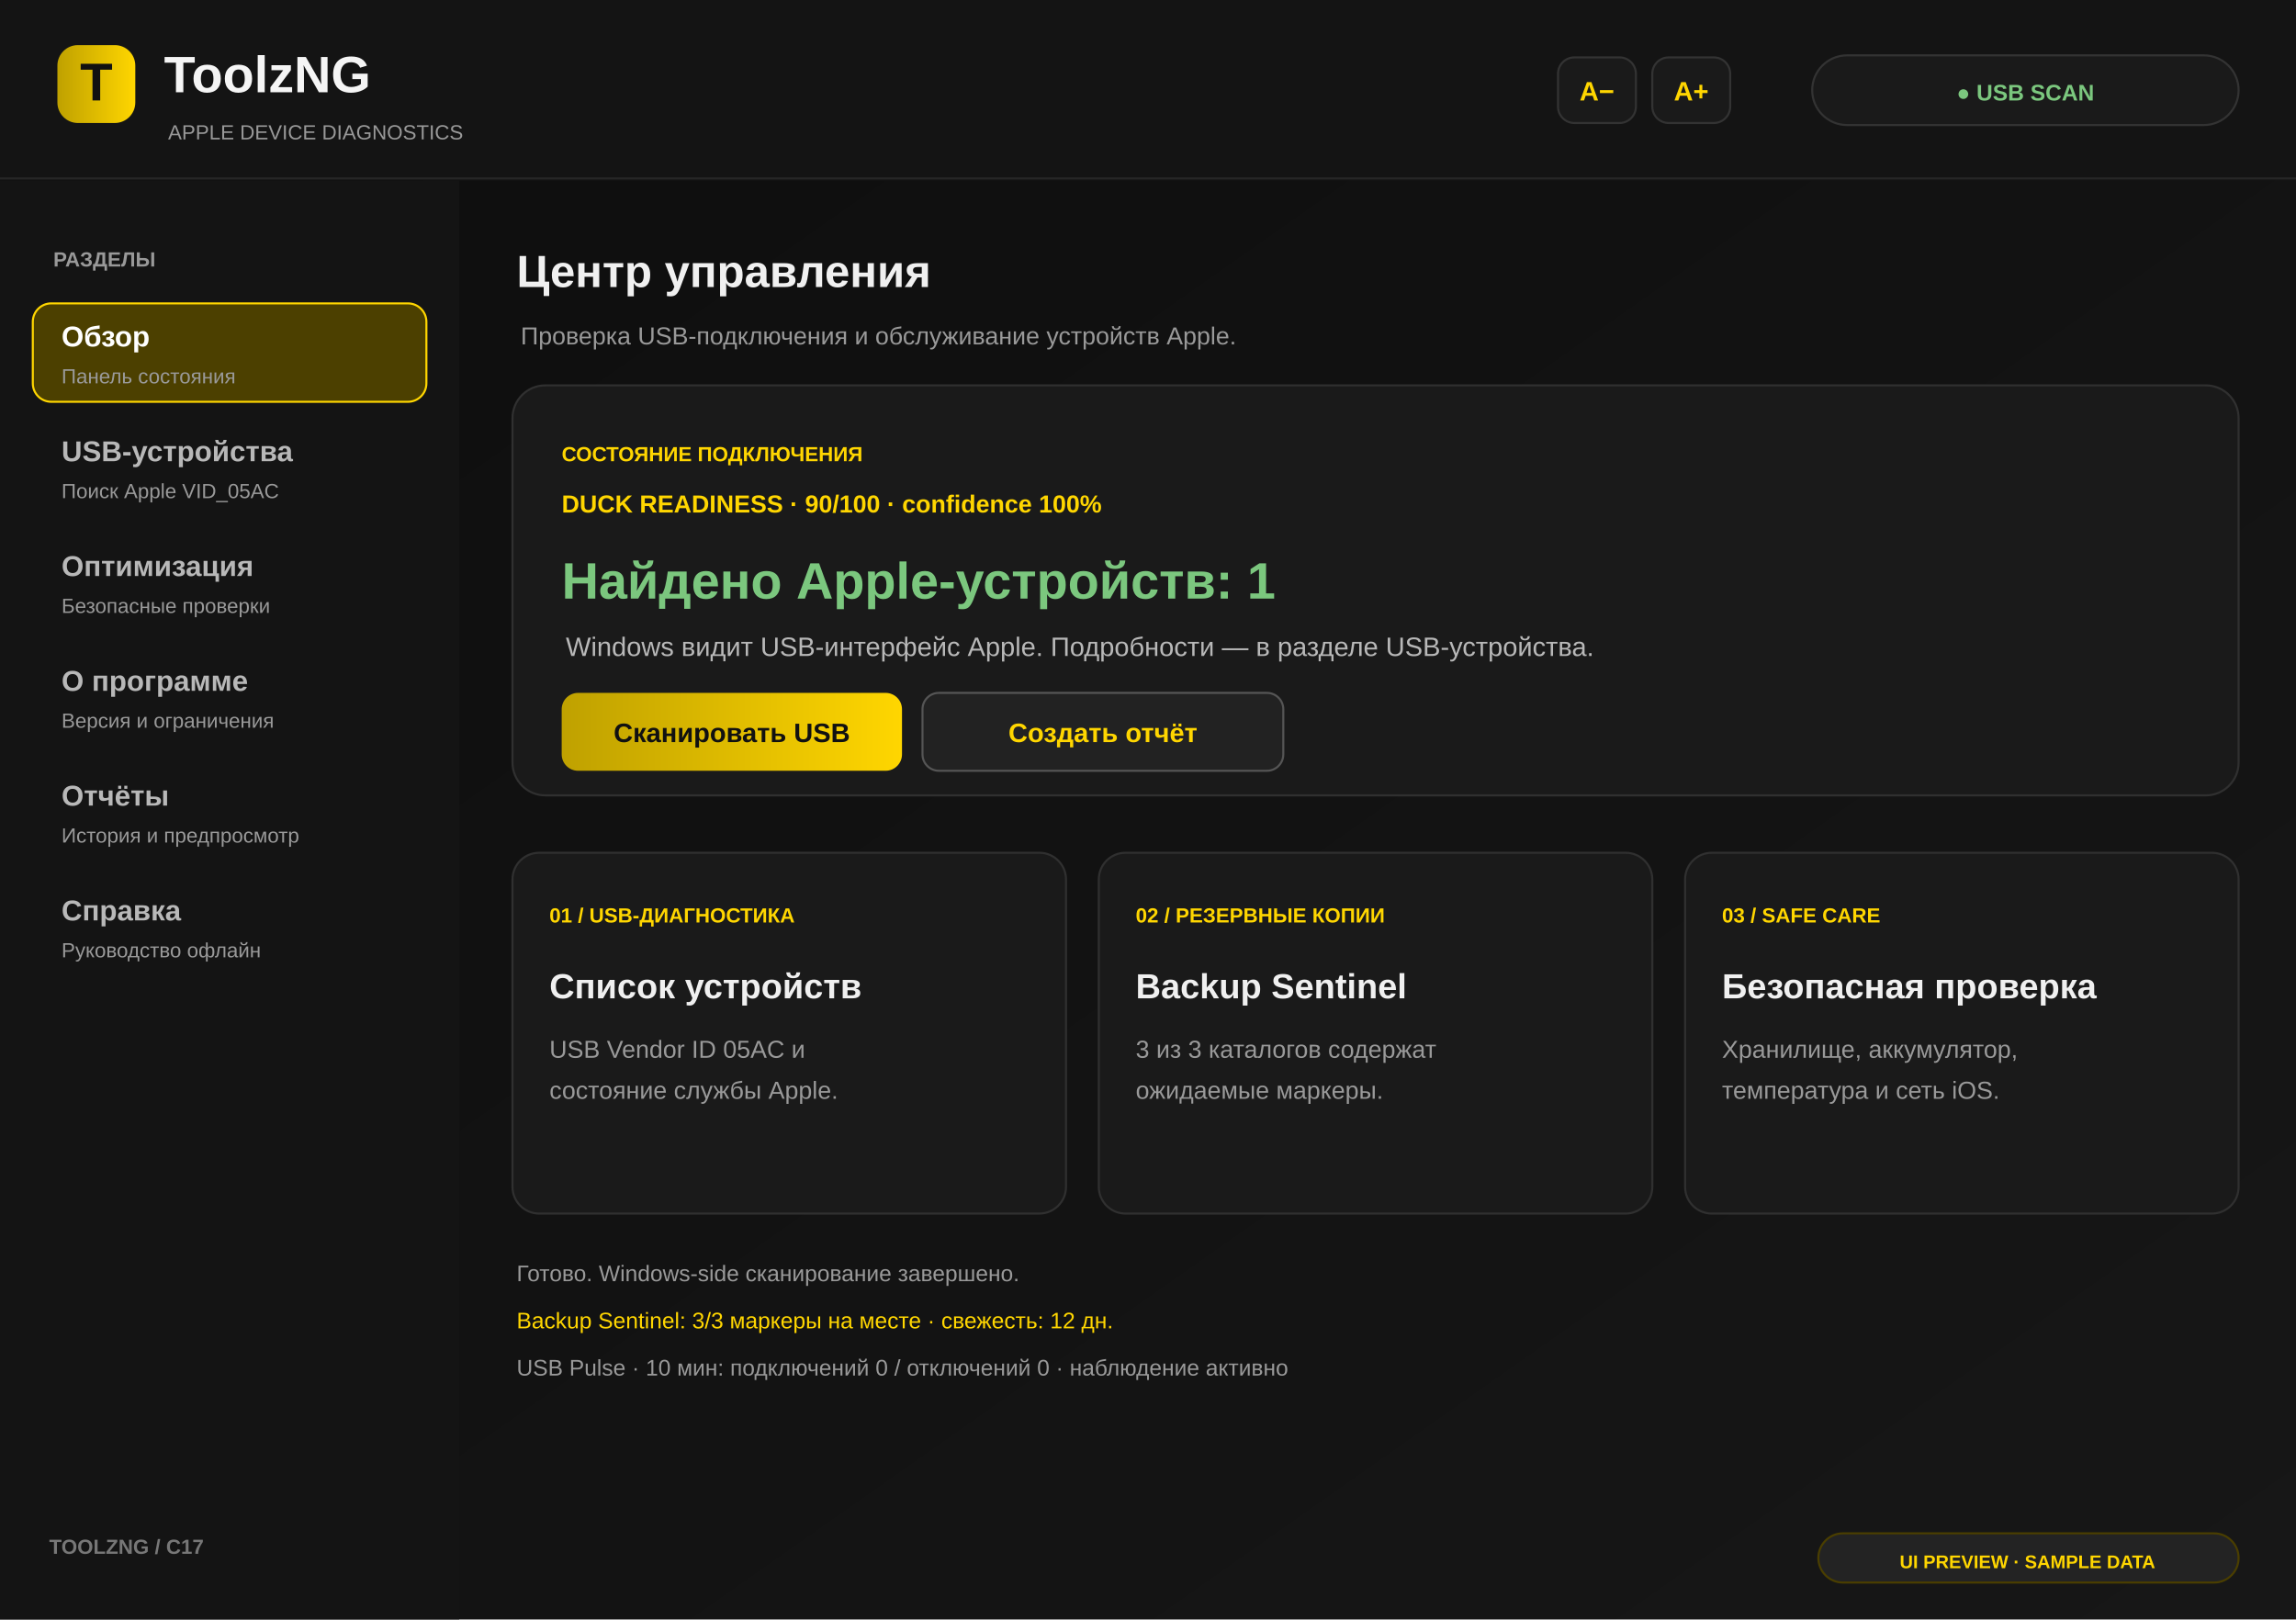
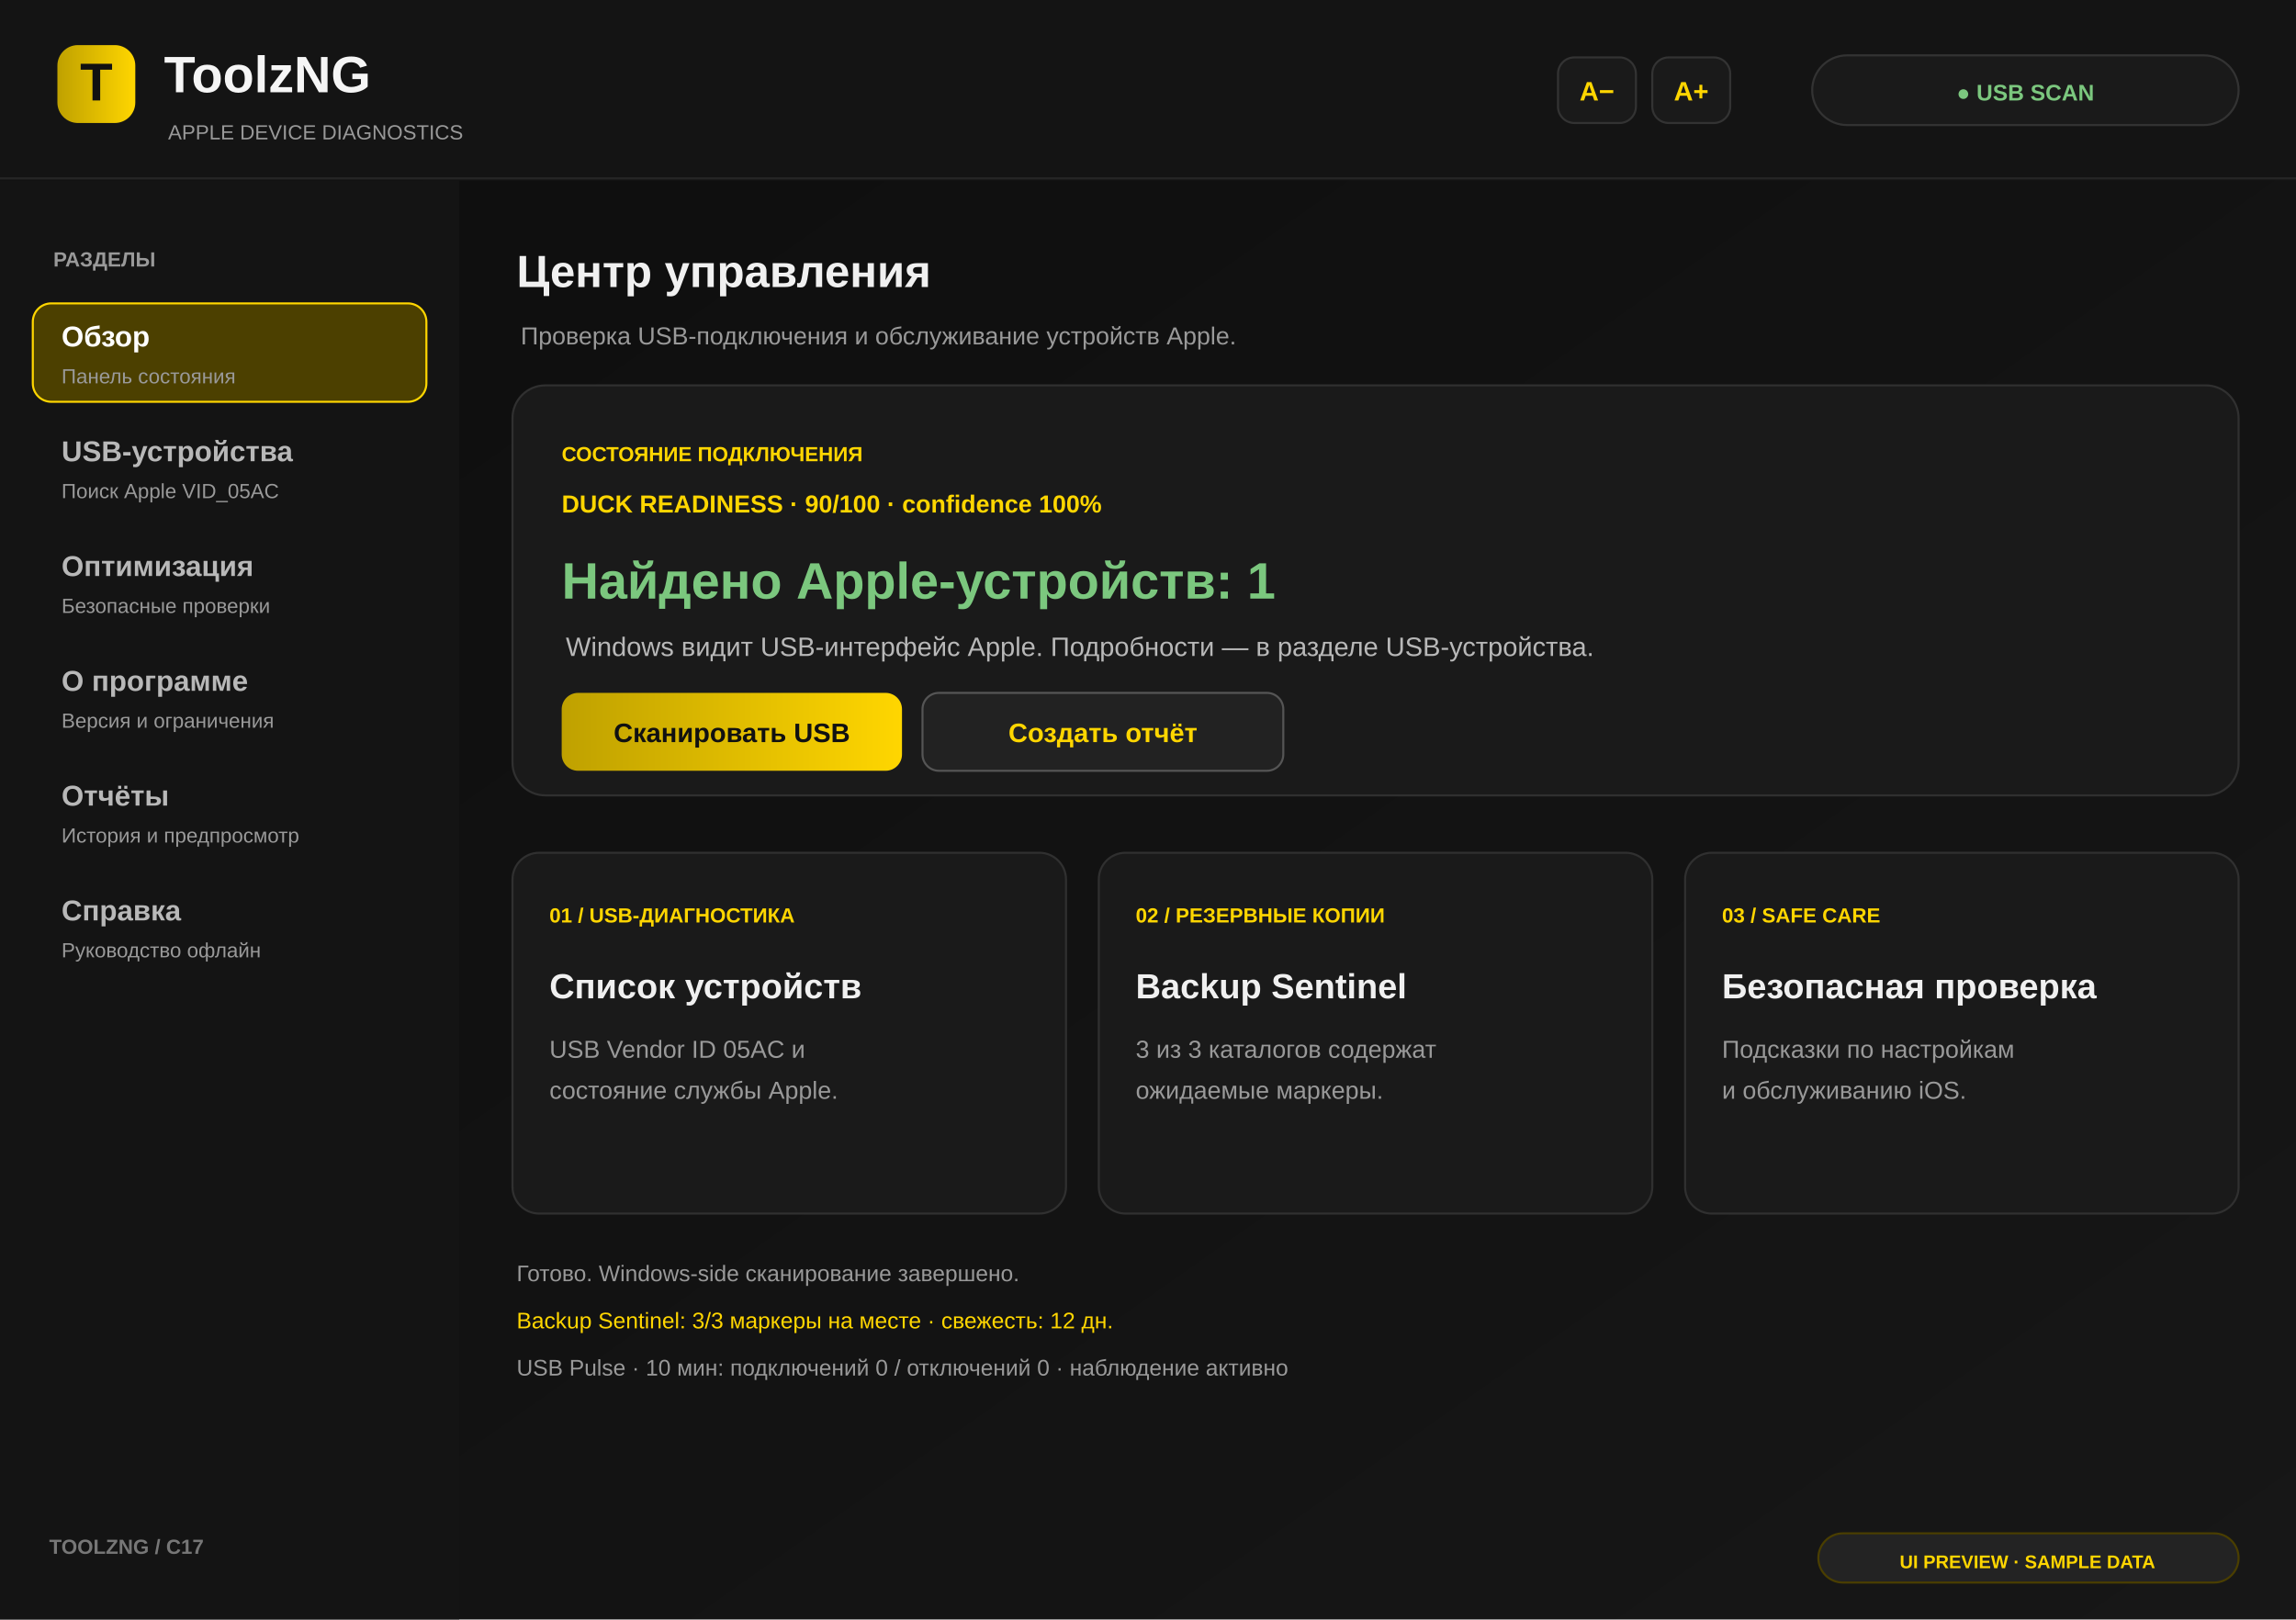
<svg xmlns="http://www.w3.org/2000/svg" width="1120" height="790" viewBox="0 0 1120 790" role="img" aria-labelledby="title desc">
  <defs>
    <linearGradient id="bg" x1="0" y1="0" x2="1" y2="1">
      <stop offset="0" stop-color="#0D0D0D" />
      <stop offset="1" stop-color="#171717" />
    </linearGradient>
    <linearGradient id="gold" x1="0" y1="0" x2="1" y2="0">
      <stop offset="0" stop-color="#BFA100" />
      <stop offset="1" stop-color="#FFD600" />
    </linearGradient>
  </defs>
  <rect x="0" y="0" width="1120" height="790" rx="0" fill="url(#bg)" stroke="none" />
  <rect x="0" y="0" width="1120" height="88" rx="0" fill="#141414" stroke="none" />
  <rect x="28" y="22" width="38" height="38" rx="10" fill="url(#gold)" stroke="none" />
  <text x="47" y="49" font-family="Segoe UI,Arial,sans-serif" font-size="26" font-weight="800" fill="#111111" text-anchor="middle">T</text>
  <text x="80" y="45" font-family="Segoe UI,Arial,sans-serif" font-size="25" font-weight="700" fill="#F5F5F5" text-anchor="start">ToolzNG</text>
  <text x="82" y="68" font-family="Segoe UI,Arial,sans-serif" font-size="10" font-weight="500" fill="#999999" text-anchor="start">APPLE DEVICE DIAGNOSTICS</text>
  <rect x="760" y="28" width="38" height="32" rx="8" fill="#1A1A1A" stroke="#333333" />
  <text x="779" y="49" font-family="Segoe UI,Arial,sans-serif" font-size="13" font-weight="700" fill="#FFD600" text-anchor="middle">A−</text>
  <rect x="806" y="28" width="38" height="32" rx="8" fill="#1A1A1A" stroke="#333333" />
  <text x="825" y="49" font-family="Segoe UI,Arial,sans-serif" font-size="13" font-weight="700" fill="#FFD600" text-anchor="middle">A+</text>
  <rect x="884" y="27" width="208" height="34" rx="17" fill="#1A1A1A" stroke="#333333" />
  <text x="988" y="49" font-family="Segoe UI,Arial,sans-serif" font-size="11" font-weight="700" fill="#7BC77E" text-anchor="middle">●  USB SCAN</text>
  <line x1="0" y1="87" x2="1120" y2="87" stroke="#262626" />
  <rect x="0" y="88" width="224" height="702" rx="0" fill="#141414" stroke="none" />
  <text x="26" y="130" font-family="Segoe UI,Arial,sans-serif" font-size="10" font-weight="700" fill="#999999" text-anchor="start">РАЗДЕЛЫ</text>
  <rect x="16" y="148" width="192" height="48" rx="9" fill="#4C4000" stroke="#FFD600" />
  <text x="30" y="169" font-family="Segoe UI,Arial,sans-serif" font-size="14" font-weight="600" fill="#FFFFFF" text-anchor="start">Обзор</text>
  <text x="30" y="187" font-family="Segoe UI,Arial,sans-serif" font-size="10" font-weight="400" fill="#999999" text-anchor="start">Панель состояния</text>
  <rect x="16" y="204" width="192" height="48" rx="9" fill="#141414" stroke="#141414" />
  <text x="30" y="225" font-family="Segoe UI,Arial,sans-serif" font-size="14" font-weight="600" fill="#B8B8B8" text-anchor="start">USB-устройства</text>
  <text x="30" y="243" font-family="Segoe UI,Arial,sans-serif" font-size="10" font-weight="400" fill="#999999" text-anchor="start">Поиск Apple VID_05AC</text>
  <rect x="16" y="260" width="192" height="48" rx="9" fill="#141414" stroke="#141414" />
  <text x="30" y="281" font-family="Segoe UI,Arial,sans-serif" font-size="14" font-weight="600" fill="#B8B8B8" text-anchor="start">Оптимизация</text>
  <text x="30" y="299" font-family="Segoe UI,Arial,sans-serif" font-size="10" font-weight="400" fill="#999999" text-anchor="start">Безопасные проверки</text>
  <rect x="16" y="316" width="192" height="48" rx="9" fill="#141414" stroke="#141414" />
  <text x="30" y="337" font-family="Segoe UI,Arial,sans-serif" font-size="14" font-weight="600" fill="#B8B8B8" text-anchor="start">О программе</text>
  <text x="30" y="355" font-family="Segoe UI,Arial,sans-serif" font-size="10" font-weight="400" fill="#999999" text-anchor="start">Версия и ограничения</text>
  <rect x="16" y="372" width="192" height="48" rx="9" fill="#141414" stroke="#141414" />
  <text x="30" y="393" font-family="Segoe UI,Arial,sans-serif" font-size="14" font-weight="600" fill="#B8B8B8" text-anchor="start">Отчёты</text>
  <text x="30" y="411" font-family="Segoe UI,Arial,sans-serif" font-size="10" font-weight="400" fill="#999999" text-anchor="start">История и предпросмотр</text>
  <rect x="16" y="428" width="192" height="48" rx="9" fill="#141414" stroke="#141414" />
  <text x="30" y="449" font-family="Segoe UI,Arial,sans-serif" font-size="14" font-weight="600" fill="#B8B8B8" text-anchor="start">Справка</text>
  <text x="30" y="467" font-family="Segoe UI,Arial,sans-serif" font-size="10" font-weight="400" fill="#999999" text-anchor="start">Руководство офлайн</text>
  <text x="24" y="758" font-family="Segoe UI,Arial,sans-serif" font-size="10" font-weight="600" fill="#777777" text-anchor="start">TOOLZNG  /  C17</text>
  <text x="252" y="140" font-family="Segoe UI,Arial,sans-serif" font-size="22" font-weight="700" fill="#F0F0F0" text-anchor="start">Центр управления</text>
  <text x="254" y="168" font-family="Segoe UI,Arial,sans-serif" font-size="12" font-weight="400" fill="#999999" text-anchor="start">Проверка USB-подключения и обслуживание устройств Apple.</text>
  <rect x="250" y="188" width="842" height="200" rx="16" fill="#1A1A1A" stroke="#303030" />
  <text x="274" y="225" font-family="Segoe UI,Arial,sans-serif" font-size="10" font-weight="700" fill="#FFD600" text-anchor="start">СОСТОЯНИЕ ПОДКЛЮЧЕНИЯ</text>
  <text x="274" y="250" font-family="Segoe UI,Arial,sans-serif" font-size="12" font-weight="600" fill="#FFD600" text-anchor="start">DUCK READINESS · 90/100 · confidence 100%</text>
  <text x="274" y="292" font-family="Segoe UI,Arial,sans-serif" font-size="25" font-weight="700" fill="#7BC77E" text-anchor="start">Найдено Apple-устройств: 1</text>
  <text x="276" y="320" font-family="Segoe UI,Arial,sans-serif" font-size="13" font-weight="400" fill="#B8B8B8" text-anchor="start">Windows видит USB-интерфейс Apple. Подробности — в разделе USB-устройства.</text>
  <rect x="274" y="338" width="166" height="38" rx="8" fill="url(#gold)" stroke="none" />
  <text x="357" y="362" font-family="Segoe UI,Arial,sans-serif" font-size="13" font-weight="700" fill="#111111" text-anchor="middle">Сканировать USB</text>
  <rect x="450" y="338" width="176" height="38" rx="8" fill="#222222" stroke="#555555" />
  <text x="538" y="362" font-family="Segoe UI,Arial,sans-serif" font-size="13" font-weight="700" fill="#FFD600" text-anchor="middle">Создать отчёт</text>
  <rect x="250" y="416" width="270" height="176" rx="13" fill="#1A1A1A" stroke="#303030" />
  <rect x="536" y="416" width="270" height="176" rx="13" fill="#1A1A1A" stroke="#303030" />
  <rect x="822" y="416" width="270" height="176" rx="13" fill="#1A1A1A" stroke="#303030" />
  <text x="268" y="450" font-family="Segoe UI,Arial,sans-serif" font-size="10" font-weight="700" fill="#FFD600" text-anchor="start">01 / USB-ДИАГНОСТИКА</text>
  <text x="268" y="487" font-family="Segoe UI,Arial,sans-serif" font-size="17" font-weight="650" fill="#F0F0F0" text-anchor="start">Список устройств</text>
  <text x="268" y="516" font-family="Segoe UI,Arial,sans-serif" font-size="12" font-weight="400" fill="#999999" text-anchor="start">USB Vendor ID 05AC и</text>
  <text x="268" y="536" font-family="Segoe UI,Arial,sans-serif" font-size="12" font-weight="400" fill="#999999" text-anchor="start">состояние службы Apple.</text>
  <text x="554" y="450" font-family="Segoe UI,Arial,sans-serif" font-size="10" font-weight="700" fill="#FFD600" text-anchor="start">02 / РЕЗЕРВНЫЕ КОПИИ</text>
  <text x="554" y="487" font-family="Segoe UI,Arial,sans-serif" font-size="17" font-weight="650" fill="#F0F0F0" text-anchor="start">Backup Sentinel</text>
  <text x="554" y="516" font-family="Segoe UI,Arial,sans-serif" font-size="12" font-weight="400" fill="#999999" text-anchor="start">3 из 3 каталогов содержат</text>
  <text x="554" y="536" font-family="Segoe UI,Arial,sans-serif" font-size="12" font-weight="400" fill="#999999" text-anchor="start">ожидаемые маркеры.</text>
  <text x="840" y="450" font-family="Segoe UI,Arial,sans-serif" font-size="10" font-weight="700" fill="#FFD600" text-anchor="start">03 / SAFE CARE</text>
  <text x="840" y="487" font-family="Segoe UI,Arial,sans-serif" font-size="17" font-weight="650" fill="#F0F0F0" text-anchor="start">Безопасная проверка</text>
-   <text x="840" y="516" font-family="Segoe UI,Arial,sans-serif" font-size="12" font-weight="400" fill="#999999" text-anchor="start">Хранилище, аккумулятор,</text>
-   <text x="840" y="536" font-family="Segoe UI,Arial,sans-serif" font-size="12" font-weight="400" fill="#999999" text-anchor="start">температура и сеть iOS.</text>
+   <text x="840" y="516" font-family="Segoe UI,Arial,sans-serif" font-size="12" font-weight="400" fill="#999999" text-anchor="start">Подсказки по настройкам</text>
+   <text x="840" y="536" font-family="Segoe UI,Arial,sans-serif" font-size="12" font-weight="400" fill="#999999" text-anchor="start">и обслуживанию iOS.</text>
  <text x="252" y="625" font-family="Segoe UI,Arial,sans-serif" font-size="11" font-weight="400" fill="#999999" text-anchor="start">Готово. Windows-side сканирование завершено.</text>
  <text x="252" y="648" font-family="Segoe UI,Arial,sans-serif" font-size="11" font-weight="400" fill="#FFD600" text-anchor="start">Backup Sentinel: 3/3 маркеры на месте · свежесть: 12 дн.</text>
  <text x="252" y="671" font-family="Segoe UI,Arial,sans-serif" font-size="11" font-weight="400" fill="#999999" text-anchor="start">USB Pulse · 10 мин: подключений 0 / отключений 0 · наблюдение активно</text>
  <rect x="887" y="748" width="205" height="24" rx="12" fill="#232323" stroke="#4A3E00" />
  <text x="989" y="765" font-family="Segoe UI,Arial,sans-serif" font-size="9" font-weight="700" fill="#FFD600" text-anchor="middle">UI PREVIEW  ·  SAMPLE DATA</text>
</svg>
